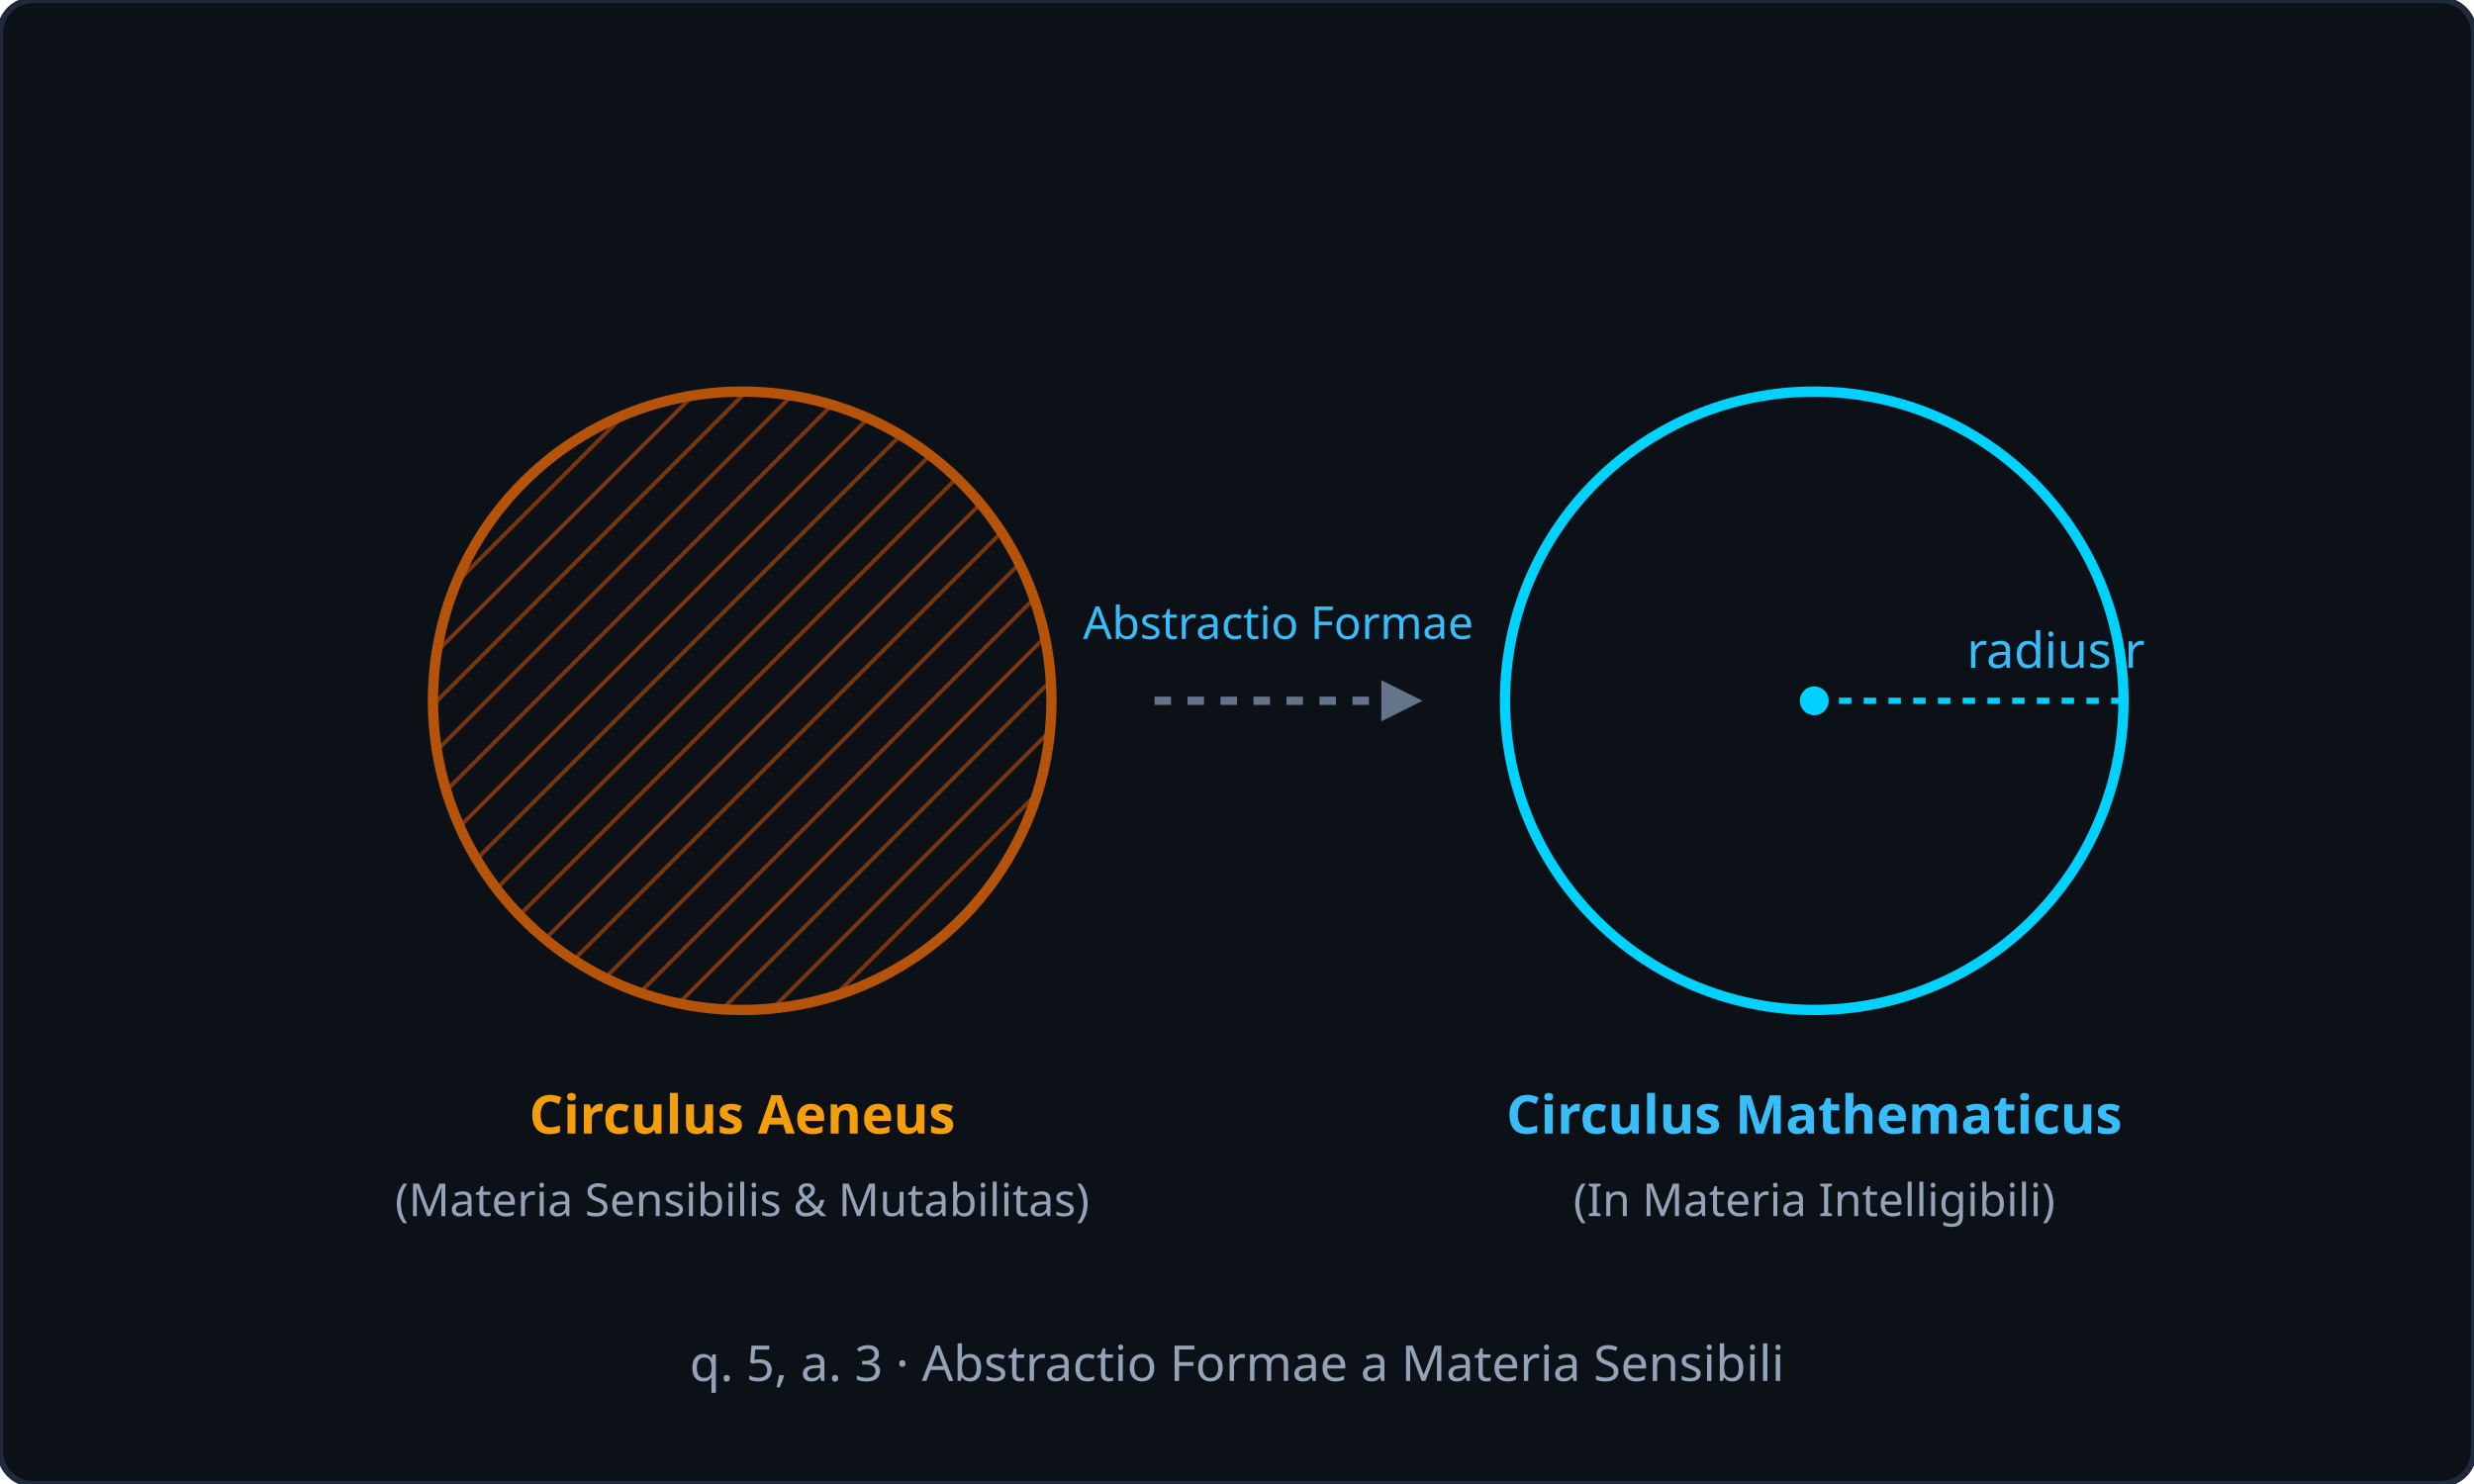
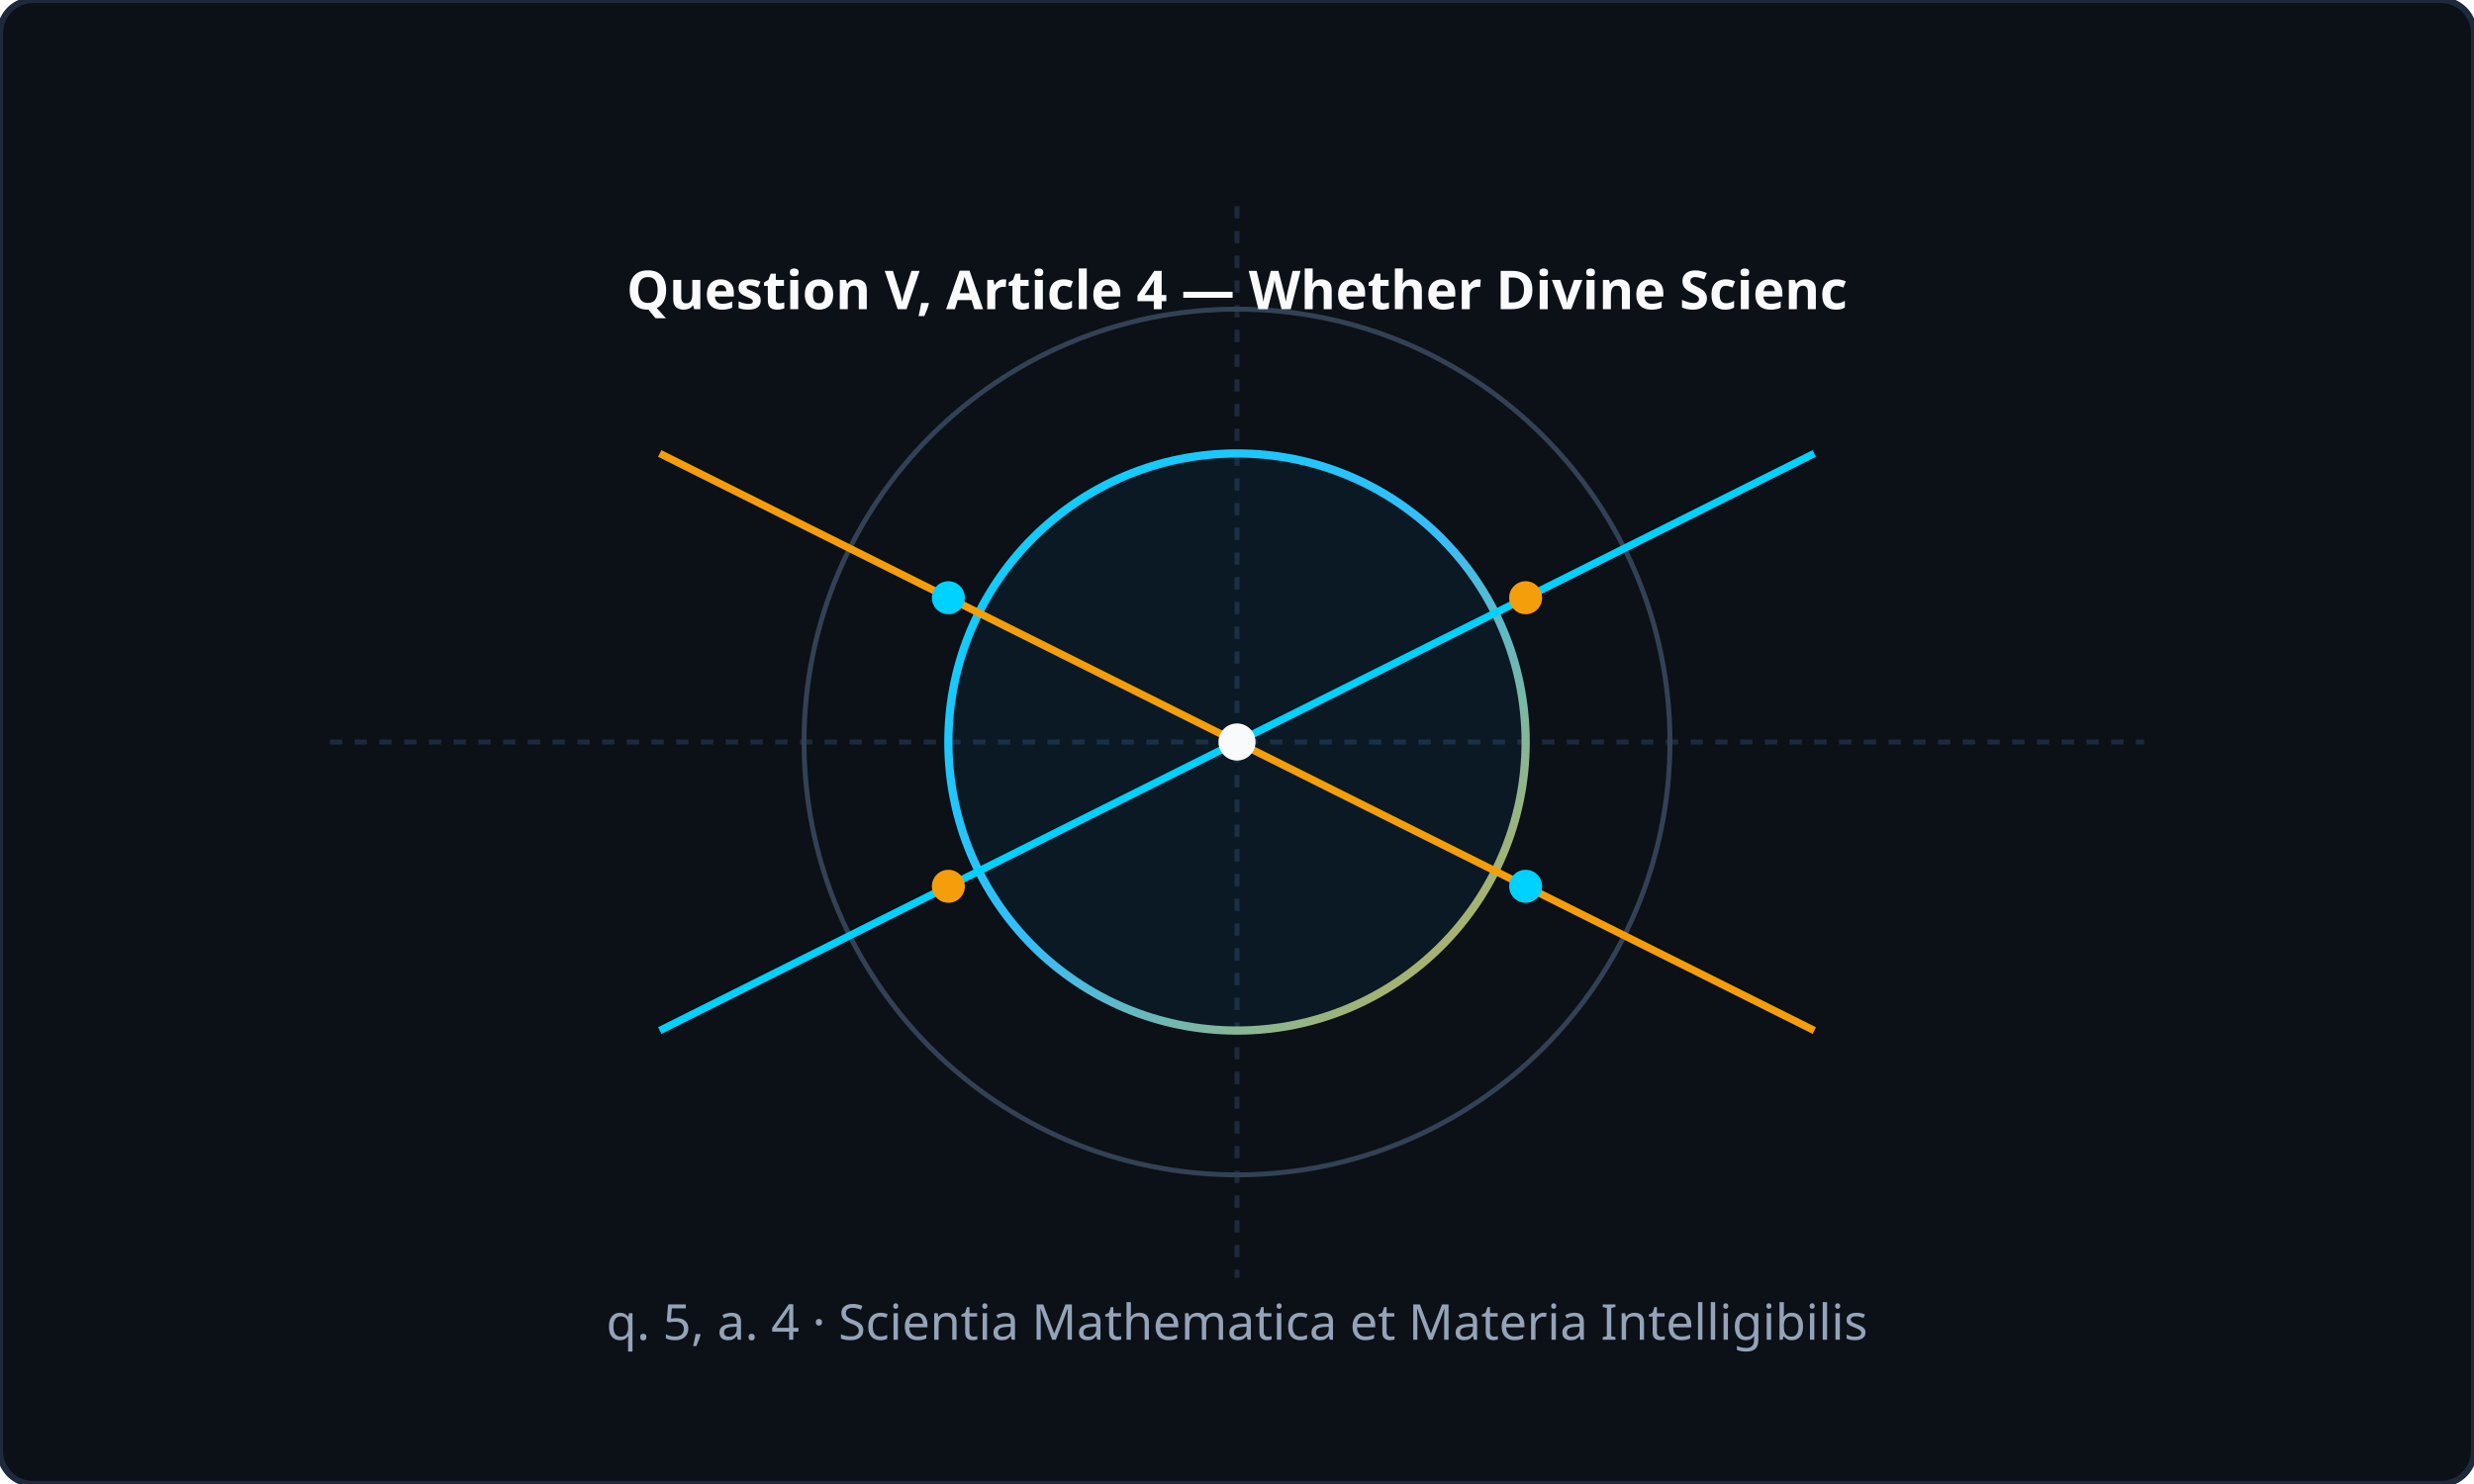
<svg xmlns="http://www.w3.org/2000/svg" viewBox="0 0 600 360" width="100%" height="auto">
  <rect width="600" height="360" rx="8" fill="#0c1017" stroke="#1e293b" stroke-width="1.5" />
  <defs>
-     <pattern id="brassPattern" width="12" height="12" patternUnits="userSpaceOnUse">
-       <path d="M0 12 L12 0 M6 18 L18 6 M-6 6 L6 -6" stroke="#78350f" stroke-width="1" />
-     </pattern>
+     <linearGradient id="geomGrad" x1="0%" y1="0%" x2="100%" y2="100%">
+       <stop offset="0%" stop-color="#00d2ff" />
+       <stop offset="50%" stop-color="#38bdf8" />
+       <stop offset="100%" stop-color="#d4af37" />
+     </linearGradient>
  </defs>
-   <circle cx="180" cy="170" r="75" fill="url(#brassPattern)" stroke="#b45309" stroke-width="2.5" />
-   <text x="180" y="275" fill="#f59e0b" font-size="13" font-family="system-ui, sans-serif" text-anchor="middle" font-weight="600">Circulus Aeneus</text>
-   <text x="180" y="295" fill="#94a3b8" font-size="11" font-family="system-ui, sans-serif" text-anchor="middle">(Materia Sensibilis &amp; Mutabilitas)</text>
-   <path d="M280 170 L340 170" stroke="#64748b" stroke-width="2" stroke-dasharray="4,4" />
-   <polygon points="345,170 335,165 335,175" fill="#64748b" />
-   <text x="310" y="155" fill="#38bdf8" font-size="11" font-family="system-ui, sans-serif" text-anchor="middle">Abstractio Formae</text>
-   <circle cx="440" cy="170" r="75" fill="none" stroke="#00d2ff" stroke-width="2.5" />
-   <circle cx="440" cy="170" r="3.5" fill="#00d2ff" />
-   <line x1="440" y1="170" x2="515" y2="170" stroke="#00d2ff" stroke-width="1.5" stroke-dasharray="3,3" />
-   <text x="477" y="162" fill="#38bdf8" font-size="12" font-family="system-ui, sans-serif">radius r</text>
-   <text x="440" y="275" fill="#38bdf8" font-size="13" font-family="system-ui, sans-serif" text-anchor="middle" font-weight="600">Circulus Mathematicus</text>
-   <text x="440" y="295" fill="#94a3b8" font-size="11" font-family="system-ui, sans-serif" text-anchor="middle">(In Materia Intelligibili)</text>
-   <text x="300" y="335" fill="#94a3b8" font-size="12" font-family="system-ui, sans-serif" text-anchor="middle">q. 5, a. 3 · Abstractio Formae a Materia Sensibili</text>
+   <line x1="80" y1="180" x2="520" y2="180" stroke="#1e293b" stroke-width="1.2" stroke-dasharray="3,3" />
+   <line x1="300" y1="50" x2="300" y2="310" stroke="#1e293b" stroke-width="1.2" stroke-dasharray="3,3" />
+   <circle cx="300" cy="180" r="105" fill="none" stroke="#334155" stroke-width="1.2" />
+   <circle cx="300" cy="180" r="70" fill="#0284c7" fill-opacity="0.08" stroke="url(#geomGrad)" stroke-width="2" />
+   <line x1="160" y1="110" x2="440" y2="250" stroke="#f59e0b" stroke-width="1.8" />
+   <line x1="160" y1="250" x2="440" y2="110" stroke="#00d2ff" stroke-width="1.8" />
+   <circle cx="300" cy="180" r="4.5" fill="#f8fafc" />
+   <circle cx="230" cy="145" r="4" fill="#00d2ff" />
+   <circle cx="370" cy="215" r="4" fill="#00d2ff" />
+   <circle cx="230" cy="215" r="4" fill="#f59e0b" />
+   <circle cx="370" cy="145" r="4" fill="#f59e0b" />
+   <text x="300" y="75" fill="#f8fafc" font-size="13" font-family="system-ui, sans-serif" text-anchor="middle" font-weight="600">Question V, Article 4 — Whether Divine Scienc</text>
+   <text x="300" y="325" fill="#94a3b8" font-size="12" font-family="system-ui, sans-serif" text-anchor="middle">q. 5, a. 4 · Scientia Mathematica et Materia Intelligibilis</text>
</svg>
